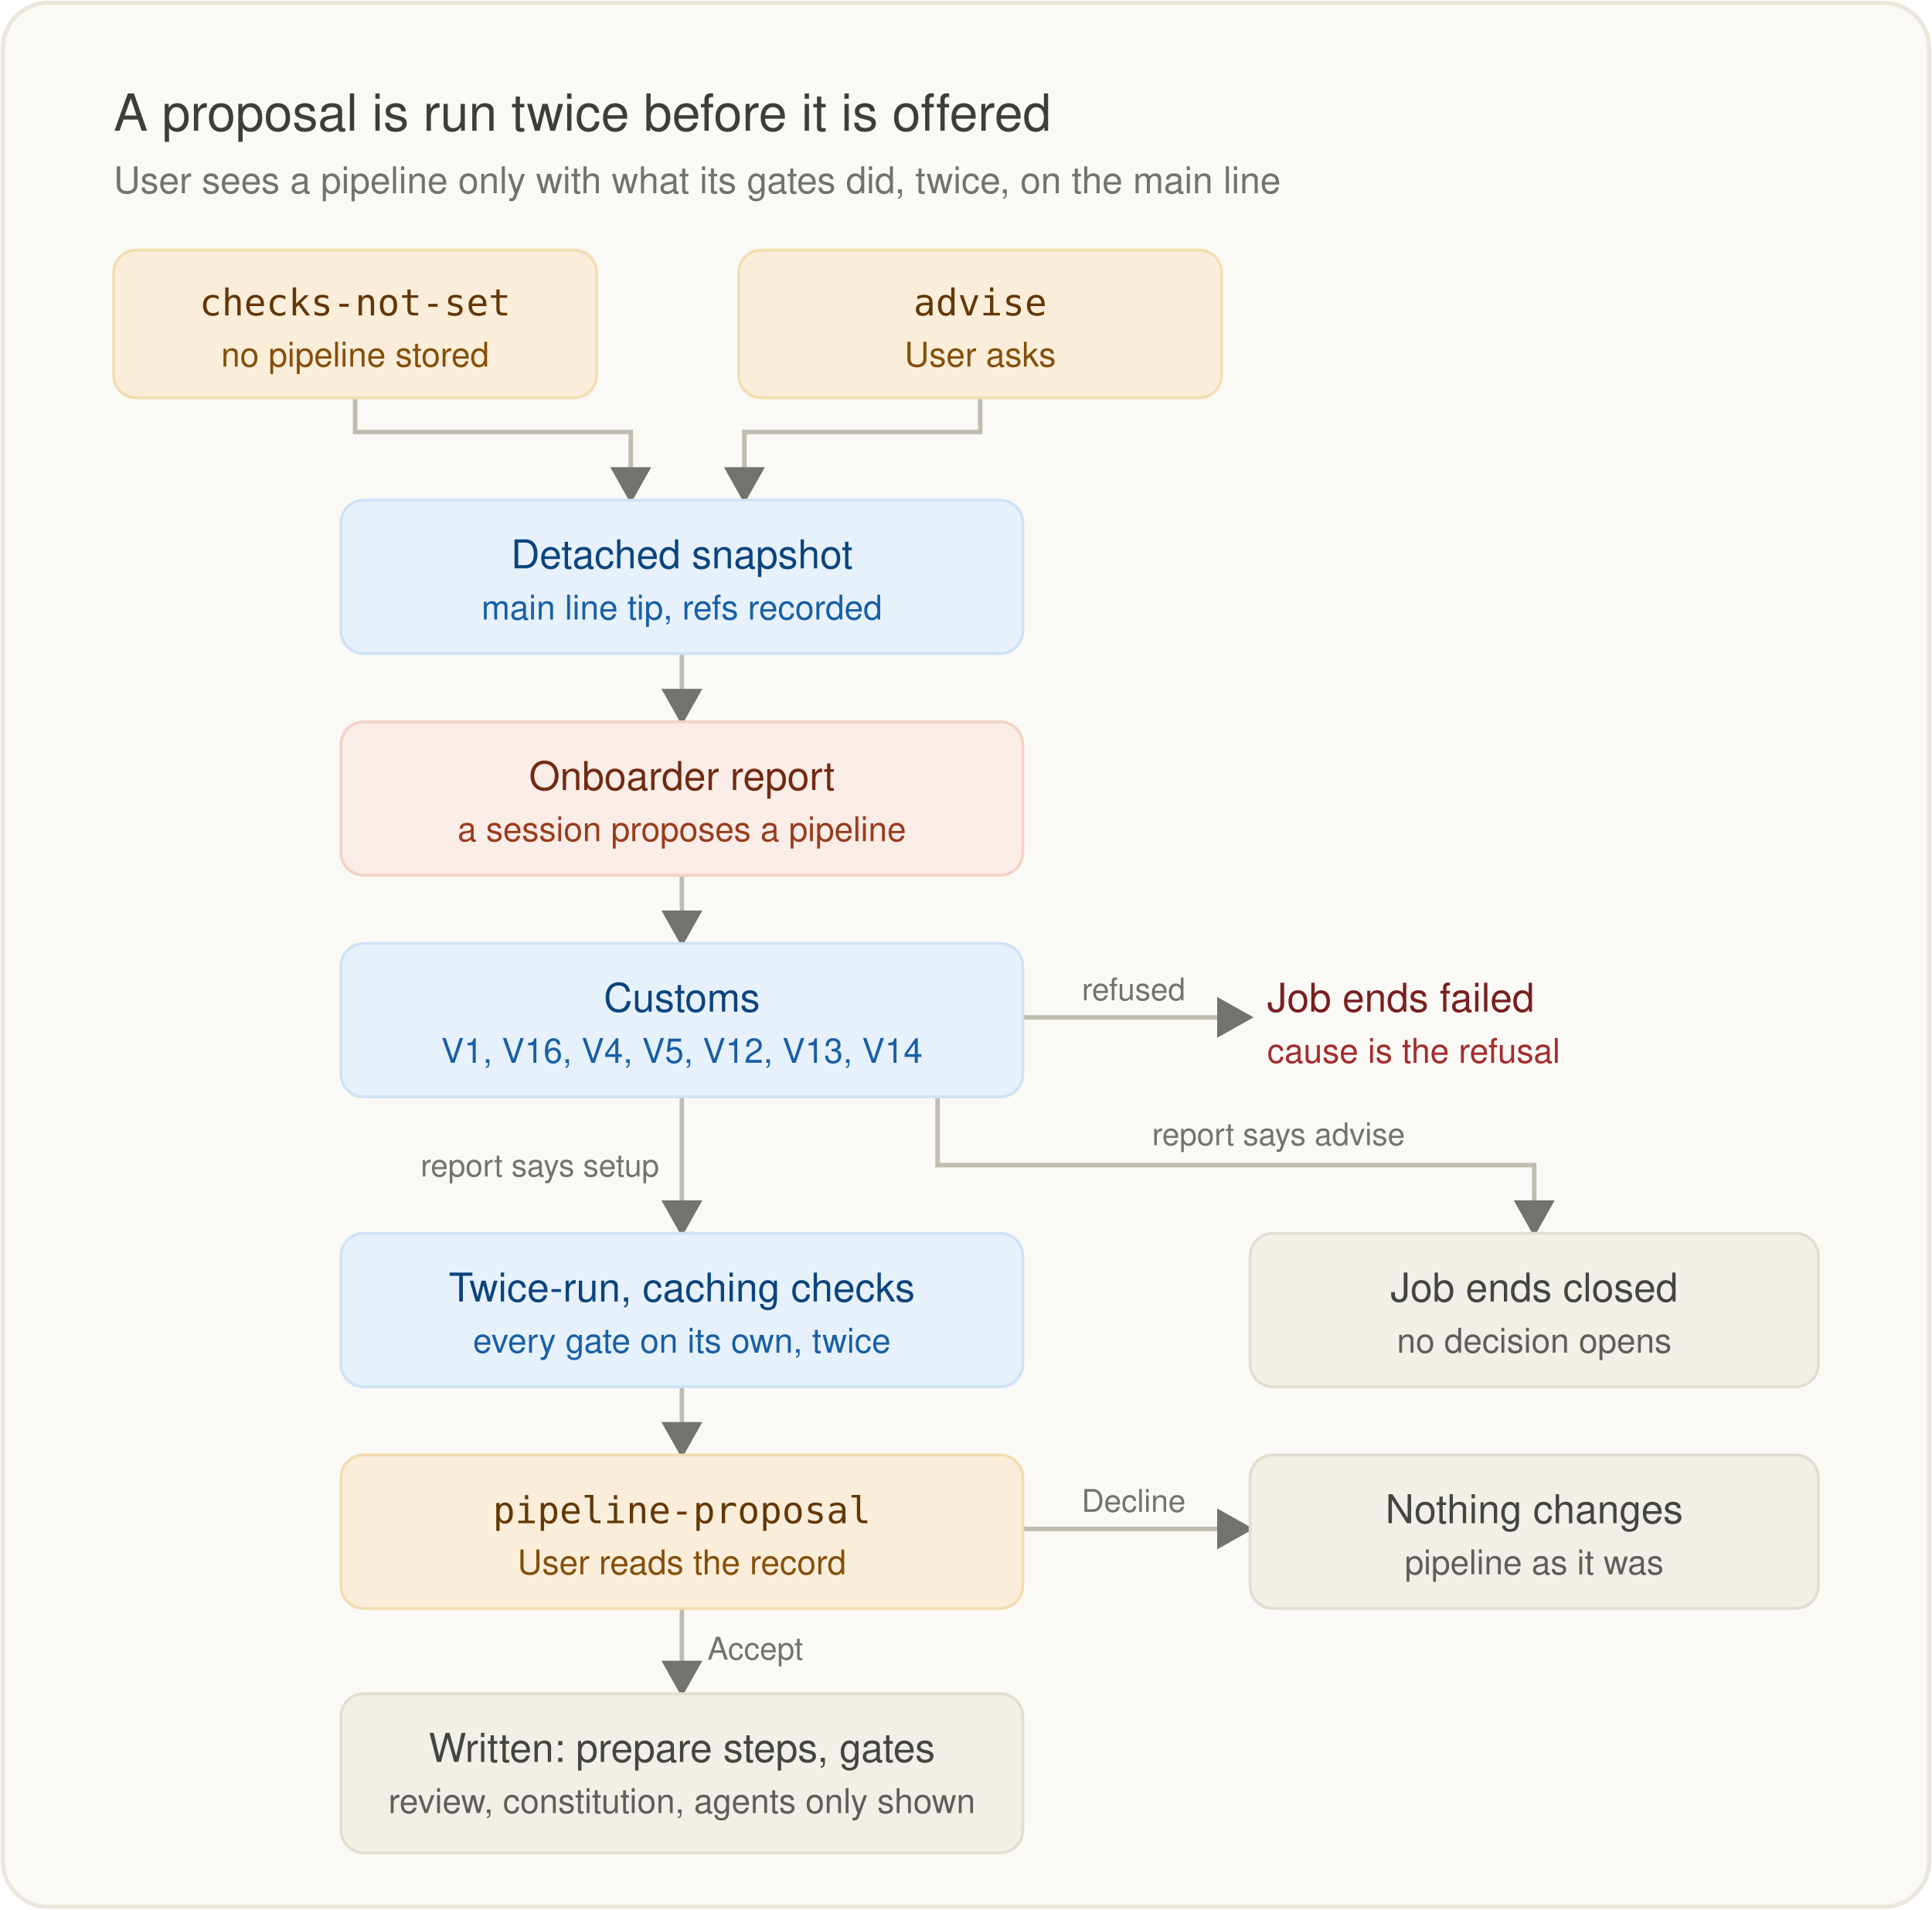
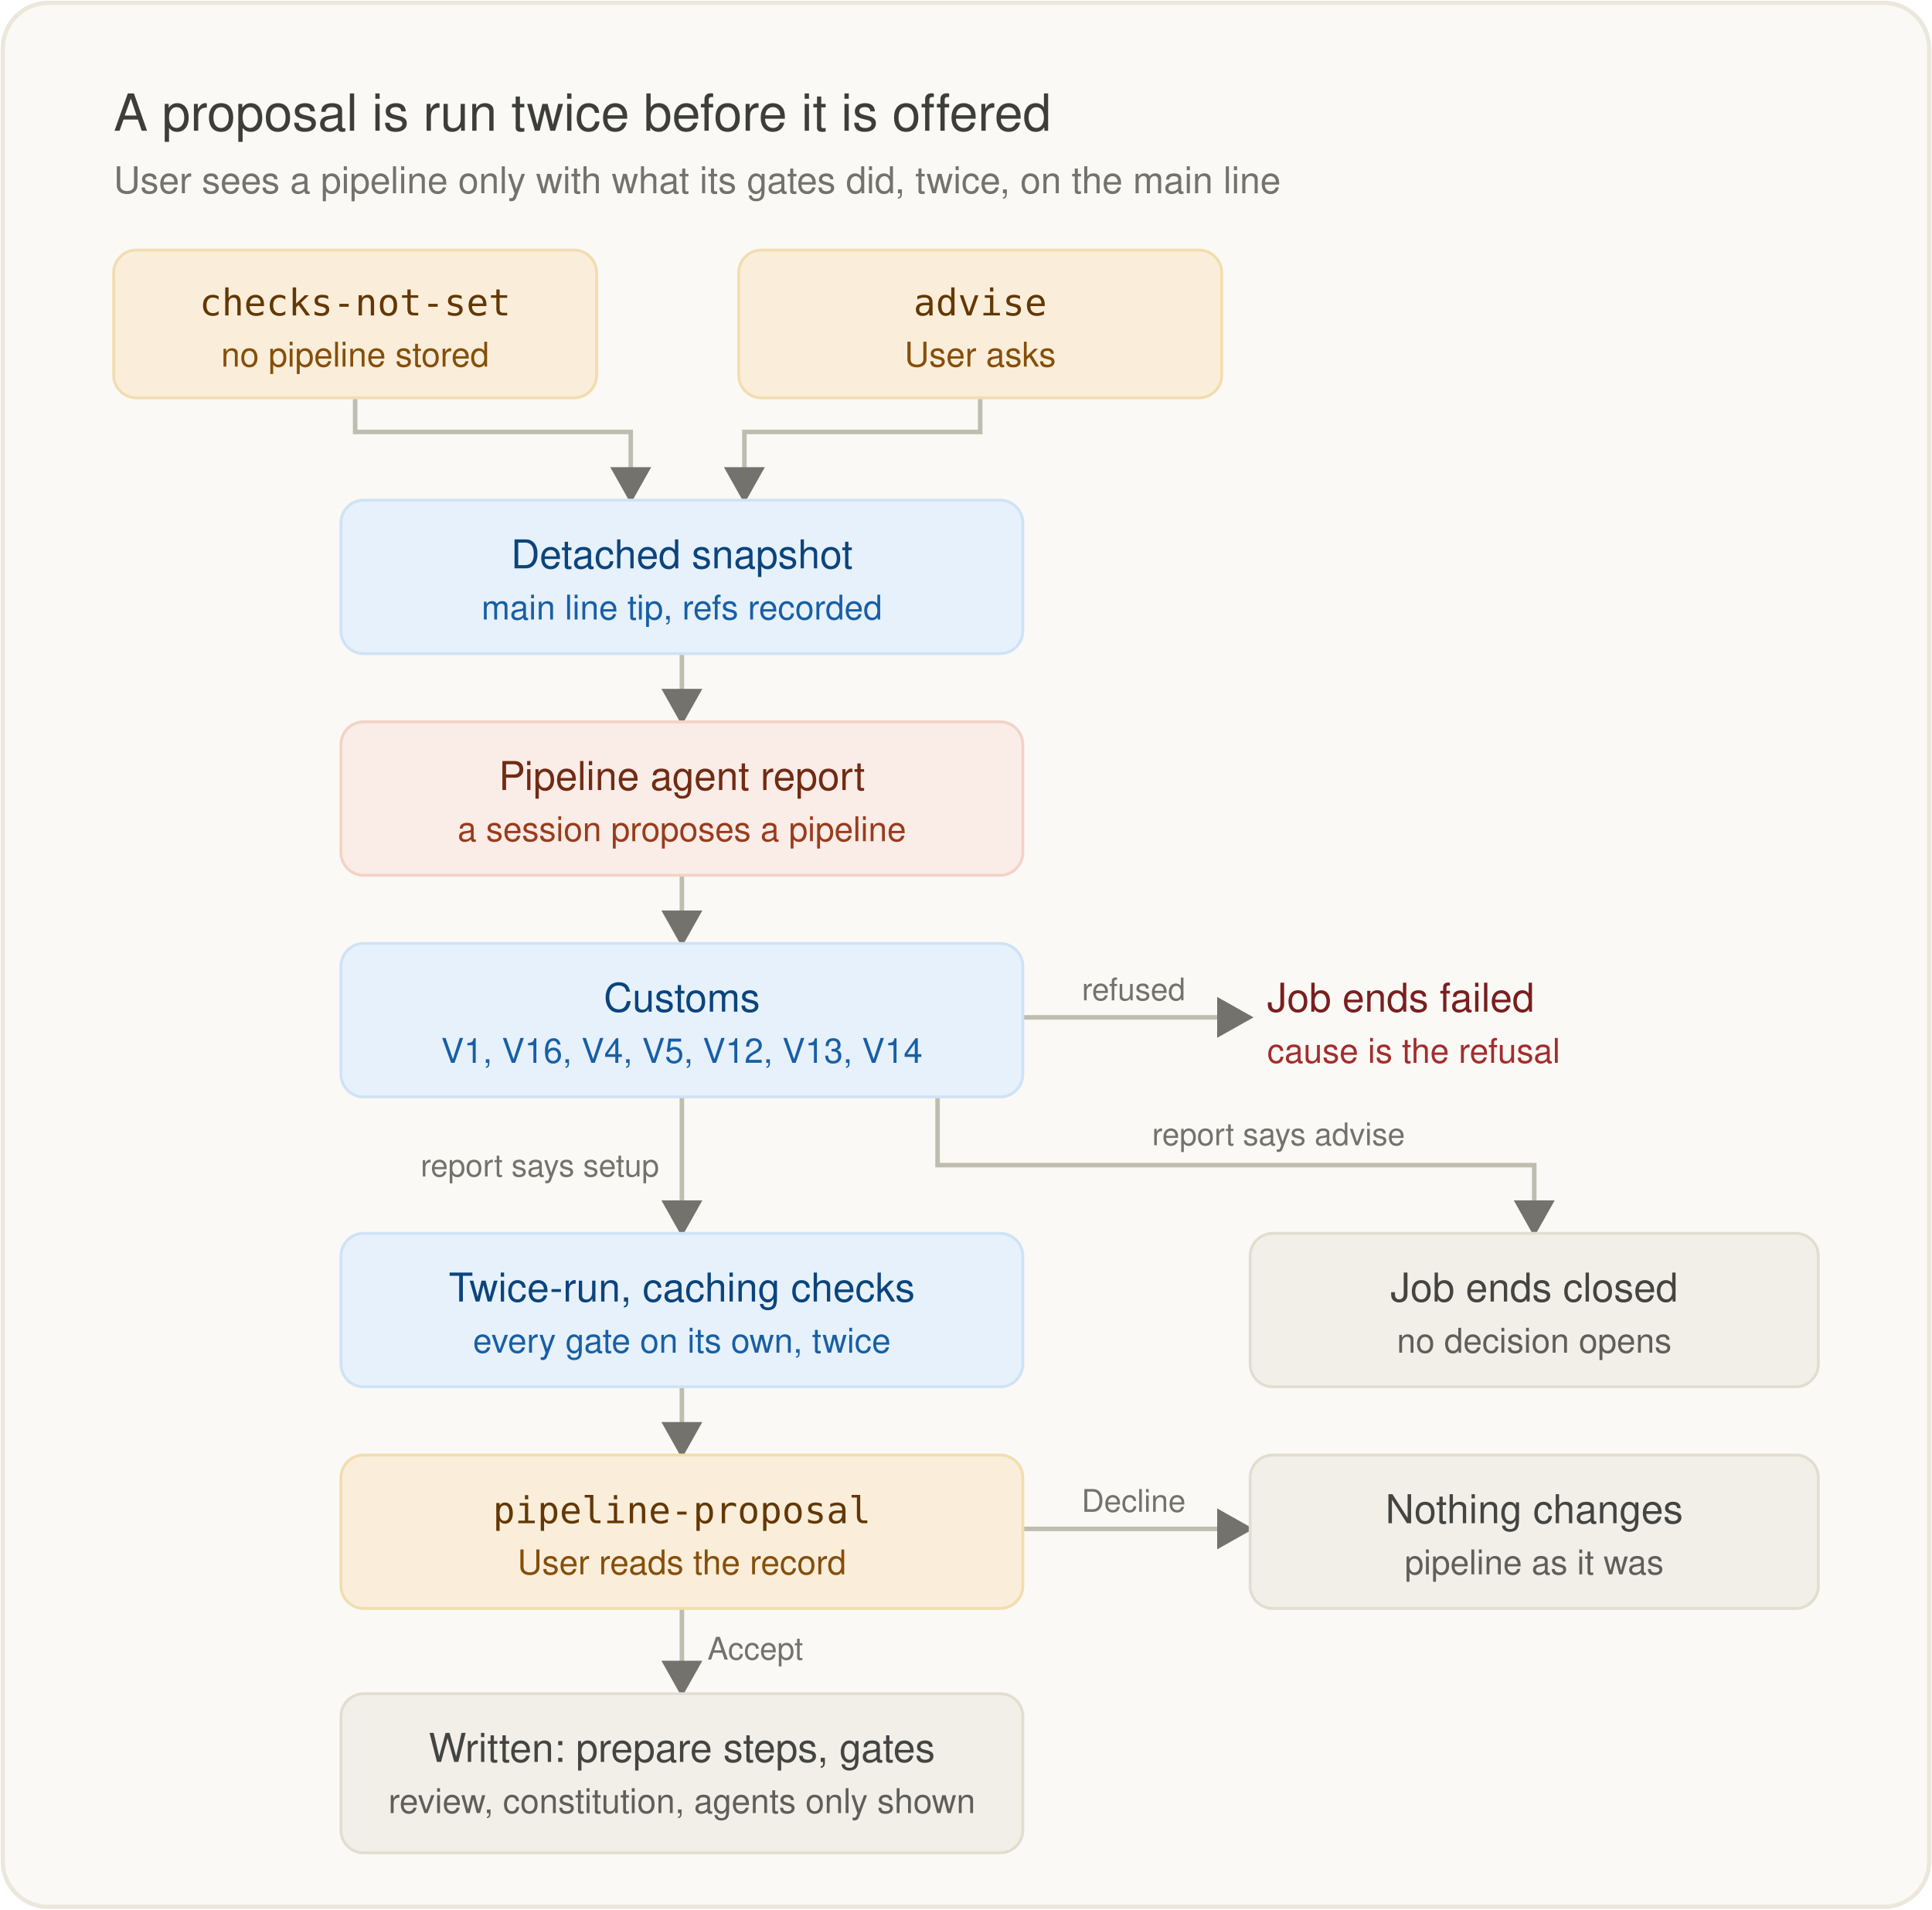
<svg xmlns="http://www.w3.org/2000/svg" width="680" height="672" viewBox="0 0 680 672" role="img" font-family="-apple-system,BlinkMacSystemFont,'Segoe UI',Helvetica,Arial,sans-serif">
  <defs>
    <marker id="ah" markerWidth="9" markerHeight="9" refX="6" refY="4.5" orient="auto">
      <path d="M0,0 L8,4.5 L0,9 z" fill="#73726c" />
    </marker>
  </defs>
  <rect x="1" y="1" width="678" height="670" rx="16" fill="#FAF9F5" stroke="#ECE7DC" stroke-width="1.5" />
  <text x="40" y="46" font-size="18" font-weight="500" fill="#3d3d3a">A proposal is run twice before it is offered</text>
  <text x="40" y="68" font-size="13" fill="#73726c">User sees a pipeline only with what its gates did, twice, on the main line</text>
  <path d="M125,140 L125,152 L222,152 L222,174" fill="none" stroke="#bfbdb0" stroke-width="1.6" marker-end="url(#ah)" />
  <path d="M345,140 L345,152 L262,152 L262,174" fill="none" stroke="#bfbdb0" stroke-width="1.6" marker-end="url(#ah)" />
  <path d="M240,230 L240,252" fill="none" stroke="#bfbdb0" stroke-width="1.6" marker-end="url(#ah)" />
  <path d="M240,308 L240,330" fill="none" stroke="#bfbdb0" stroke-width="1.6" marker-end="url(#ah)" />
  <path d="M240,386 L240,432" fill="none" stroke="#bfbdb0" stroke-width="1.6" marker-end="url(#ah)" />
  <path d="M240,488 L240,510" fill="none" stroke="#bfbdb0" stroke-width="1.6" marker-end="url(#ah)" />
  <path d="M360,358 L438,358" fill="none" stroke="#bfbdb0" stroke-width="1.6" marker-end="url(#ah)" />
  <path d="M330,386 L330,410 L540,410 L540,432" fill="none" stroke="#bfbdb0" stroke-width="1.6" marker-end="url(#ah)" />
  <path d="M360,538 L438,538" fill="none" stroke="#bfbdb0" stroke-width="1.6" marker-end="url(#ah)" />
  <path d="M240,566 L240,594" fill="none" stroke="#bfbdb0" stroke-width="1.6" marker-end="url(#ah)" />
  <text x="399" y="352" font-size="11" fill="#73726c" text-anchor="middle">refused</text>
  <text x="450" y="403" font-size="11" fill="#73726c" text-anchor="middle">report says advise</text>
  <text x="232" y="414" font-size="11" fill="#73726c" text-anchor="end">report says setup</text>
  <text x="399" y="532" font-size="11" fill="#73726c" text-anchor="middle">Decline</text>
  <text x="249" y="584" font-size="11" fill="#73726c" text-anchor="start">Accept</text>
  <rect x="40" y="88" width="170" height="52" rx="8" fill="#FAEEDA" stroke="#F2DDB0" />
  <text x="125.0" y="111.0" font-size="13" font-weight="500" fill="#633806" text-anchor="middle" font-family="ui-monospace,Menlo,Consolas,monospace">checks-not-set</text>
  <text x="125.0" y="129.0" font-size="12" fill="#854F0B" text-anchor="middle">no pipeline stored</text>
  <rect x="260" y="88" width="170" height="52" rx="8" fill="#FAEEDA" stroke="#F2DDB0" />
  <text x="345.0" y="111.0" font-size="13" font-weight="500" fill="#633806" text-anchor="middle" font-family="ui-monospace,Menlo,Consolas,monospace">advise</text>
  <text x="345.0" y="129.0" font-size="12" fill="#854F0B" text-anchor="middle">User asks</text>
  <rect x="120" y="176" width="240" height="54" rx="8" fill="#E6F1FB" stroke="#CFE2F6" />
  <text x="240.0" y="200.0" font-size="14" font-weight="500" fill="#0C447C" text-anchor="middle">Detached snapshot</text>
  <text x="240.0" y="218.0" font-size="12" fill="#185FA5" text-anchor="middle">main line tip, refs recorded</text>
  <rect x="120" y="254" width="240" height="54" rx="8" fill="#FAECE7" stroke="#F3D2C5" />
-   <text x="240.0" y="278.0" font-size="14" font-weight="500" fill="#712B13" text-anchor="middle">Onboarder report</text>
+   <text x="240.0" y="278.0" font-size="14" font-weight="500" fill="#712B13" text-anchor="middle">Pipeline agent report</text>
  <text x="240.0" y="296.0" font-size="12" fill="#993C1D" text-anchor="middle">a session proposes a pipeline</text>
  <rect x="120" y="332" width="240" height="54" rx="8" fill="#E6F1FB" stroke="#CFE2F6" />
  <text x="240.0" y="356.0" font-size="14" font-weight="500" fill="#0C447C" text-anchor="middle">Customs</text>
  <text x="240.0" y="374.0" font-size="12" fill="#185FA5" text-anchor="middle">V1, V16, V4, V5, V12, V13, V14</text>
  <rect x="120" y="434" width="240" height="54" rx="8" fill="#E6F1FB" stroke="#CFE2F6" />
  <text x="240.0" y="458.0" font-size="14" font-weight="500" fill="#0C447C" text-anchor="middle">Twice-run, caching checks</text>
  <text x="240.0" y="476.0" font-size="12" fill="#185FA5" text-anchor="middle">every gate on its own, twice</text>
  <rect x="120" y="512" width="240" height="54" rx="8" fill="#FAEEDA" stroke="#F2DDB0" />
  <text x="240.0" y="536.0" font-size="13" font-weight="500" fill="#633806" text-anchor="middle" font-family="ui-monospace,Menlo,Consolas,monospace">pipeline-proposal</text>
  <text x="240.0" y="554.0" font-size="12" fill="#854F0B" text-anchor="middle">User reads the record</text>
  <text x="446" y="356.0" font-size="14" font-weight="500" fill="#791F1F">Job ends failed</text>
  <text x="446" y="374.0" font-size="12" fill="#A32D2D">cause is the refusal</text>
  <rect x="440" y="434" width="200" height="54" rx="8" fill="#F1EFE8" stroke="#E1DDD0" />
  <text x="540.0" y="458.0" font-size="14" font-weight="500" fill="#444441" text-anchor="middle">Job ends closed</text>
  <text x="540.0" y="476.0" font-size="12" fill="#5F5E5A" text-anchor="middle">no decision opens</text>
  <rect x="440" y="512" width="200" height="54" rx="8" fill="#F1EFE8" stroke="#E1DDD0" />
  <text x="540.0" y="536.0" font-size="14" font-weight="500" fill="#444441" text-anchor="middle">Nothing changes</text>
  <text x="540.0" y="554.0" font-size="12" fill="#5F5E5A" text-anchor="middle">pipeline as it was</text>
  <rect x="120" y="596" width="240" height="56" rx="8" fill="#F1EFE8" stroke="#E1DDD0" />
  <text x="240.0" y="620.0" font-size="14" font-weight="500" fill="#444441" text-anchor="middle">Written: prepare steps, gates</text>
  <text x="240.0" y="638.0" font-size="12" fill="#5F5E5A" text-anchor="middle">review, constitution, agents only shown</text>
</svg>
